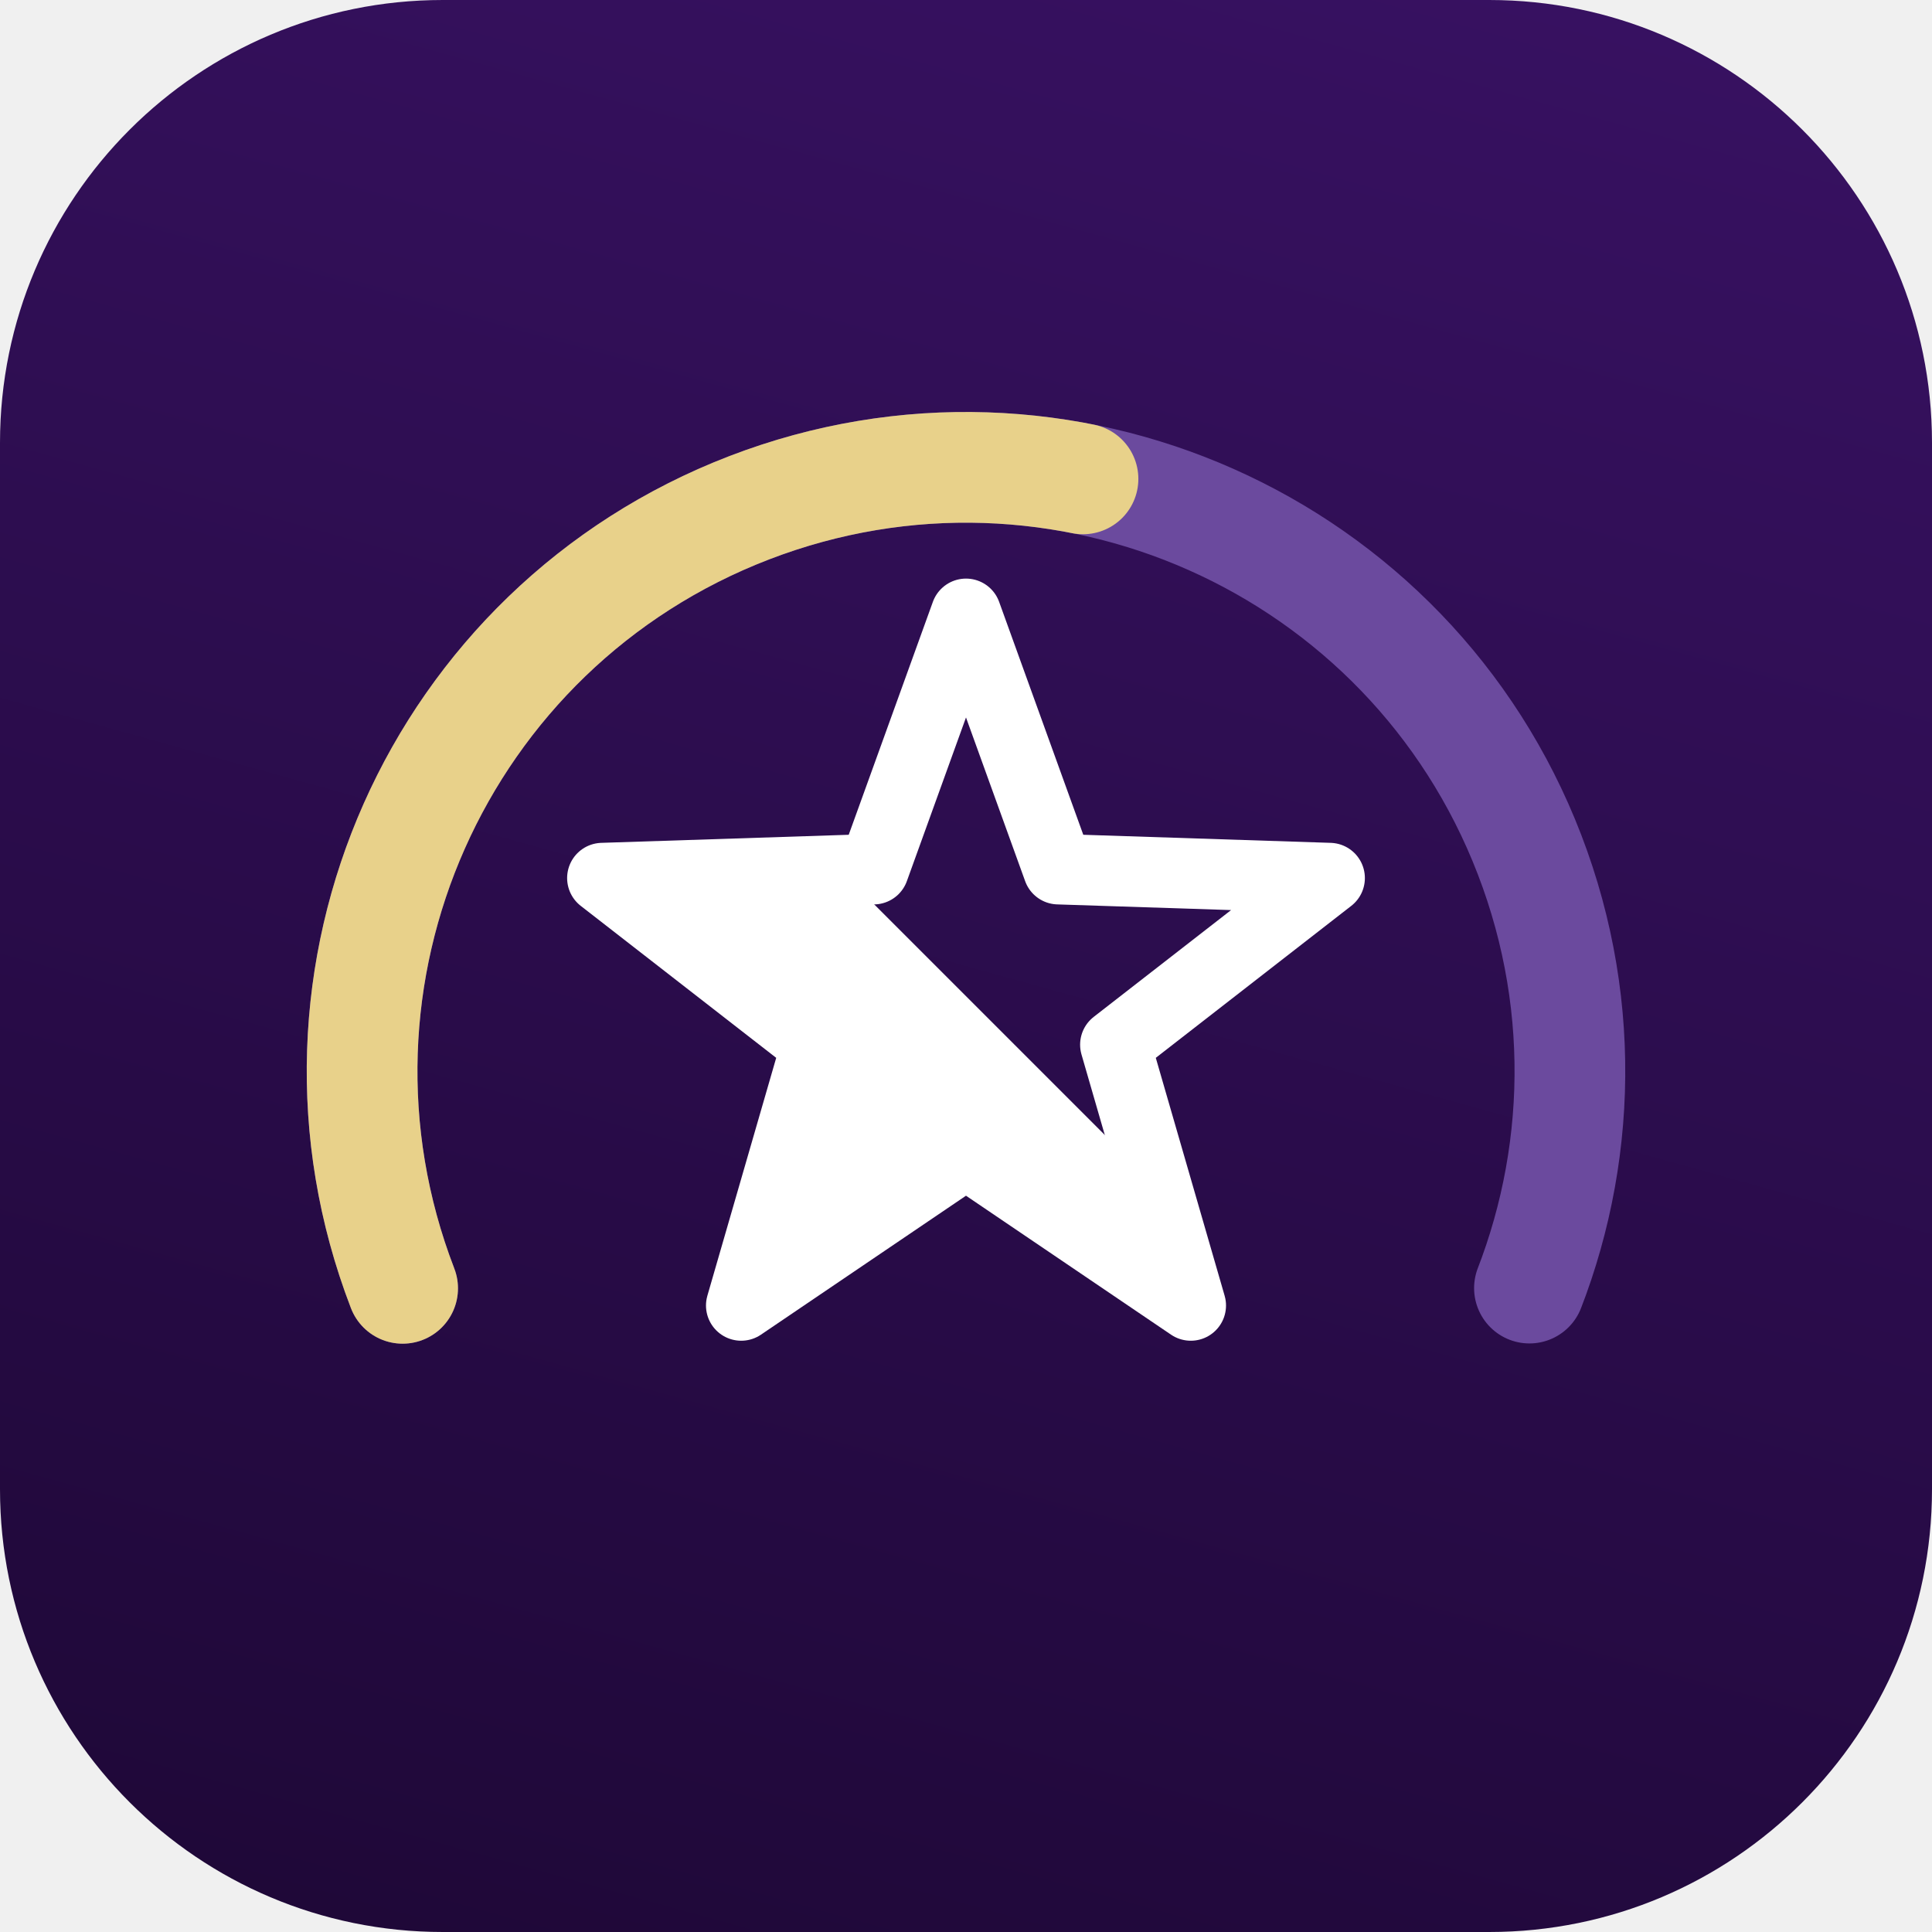
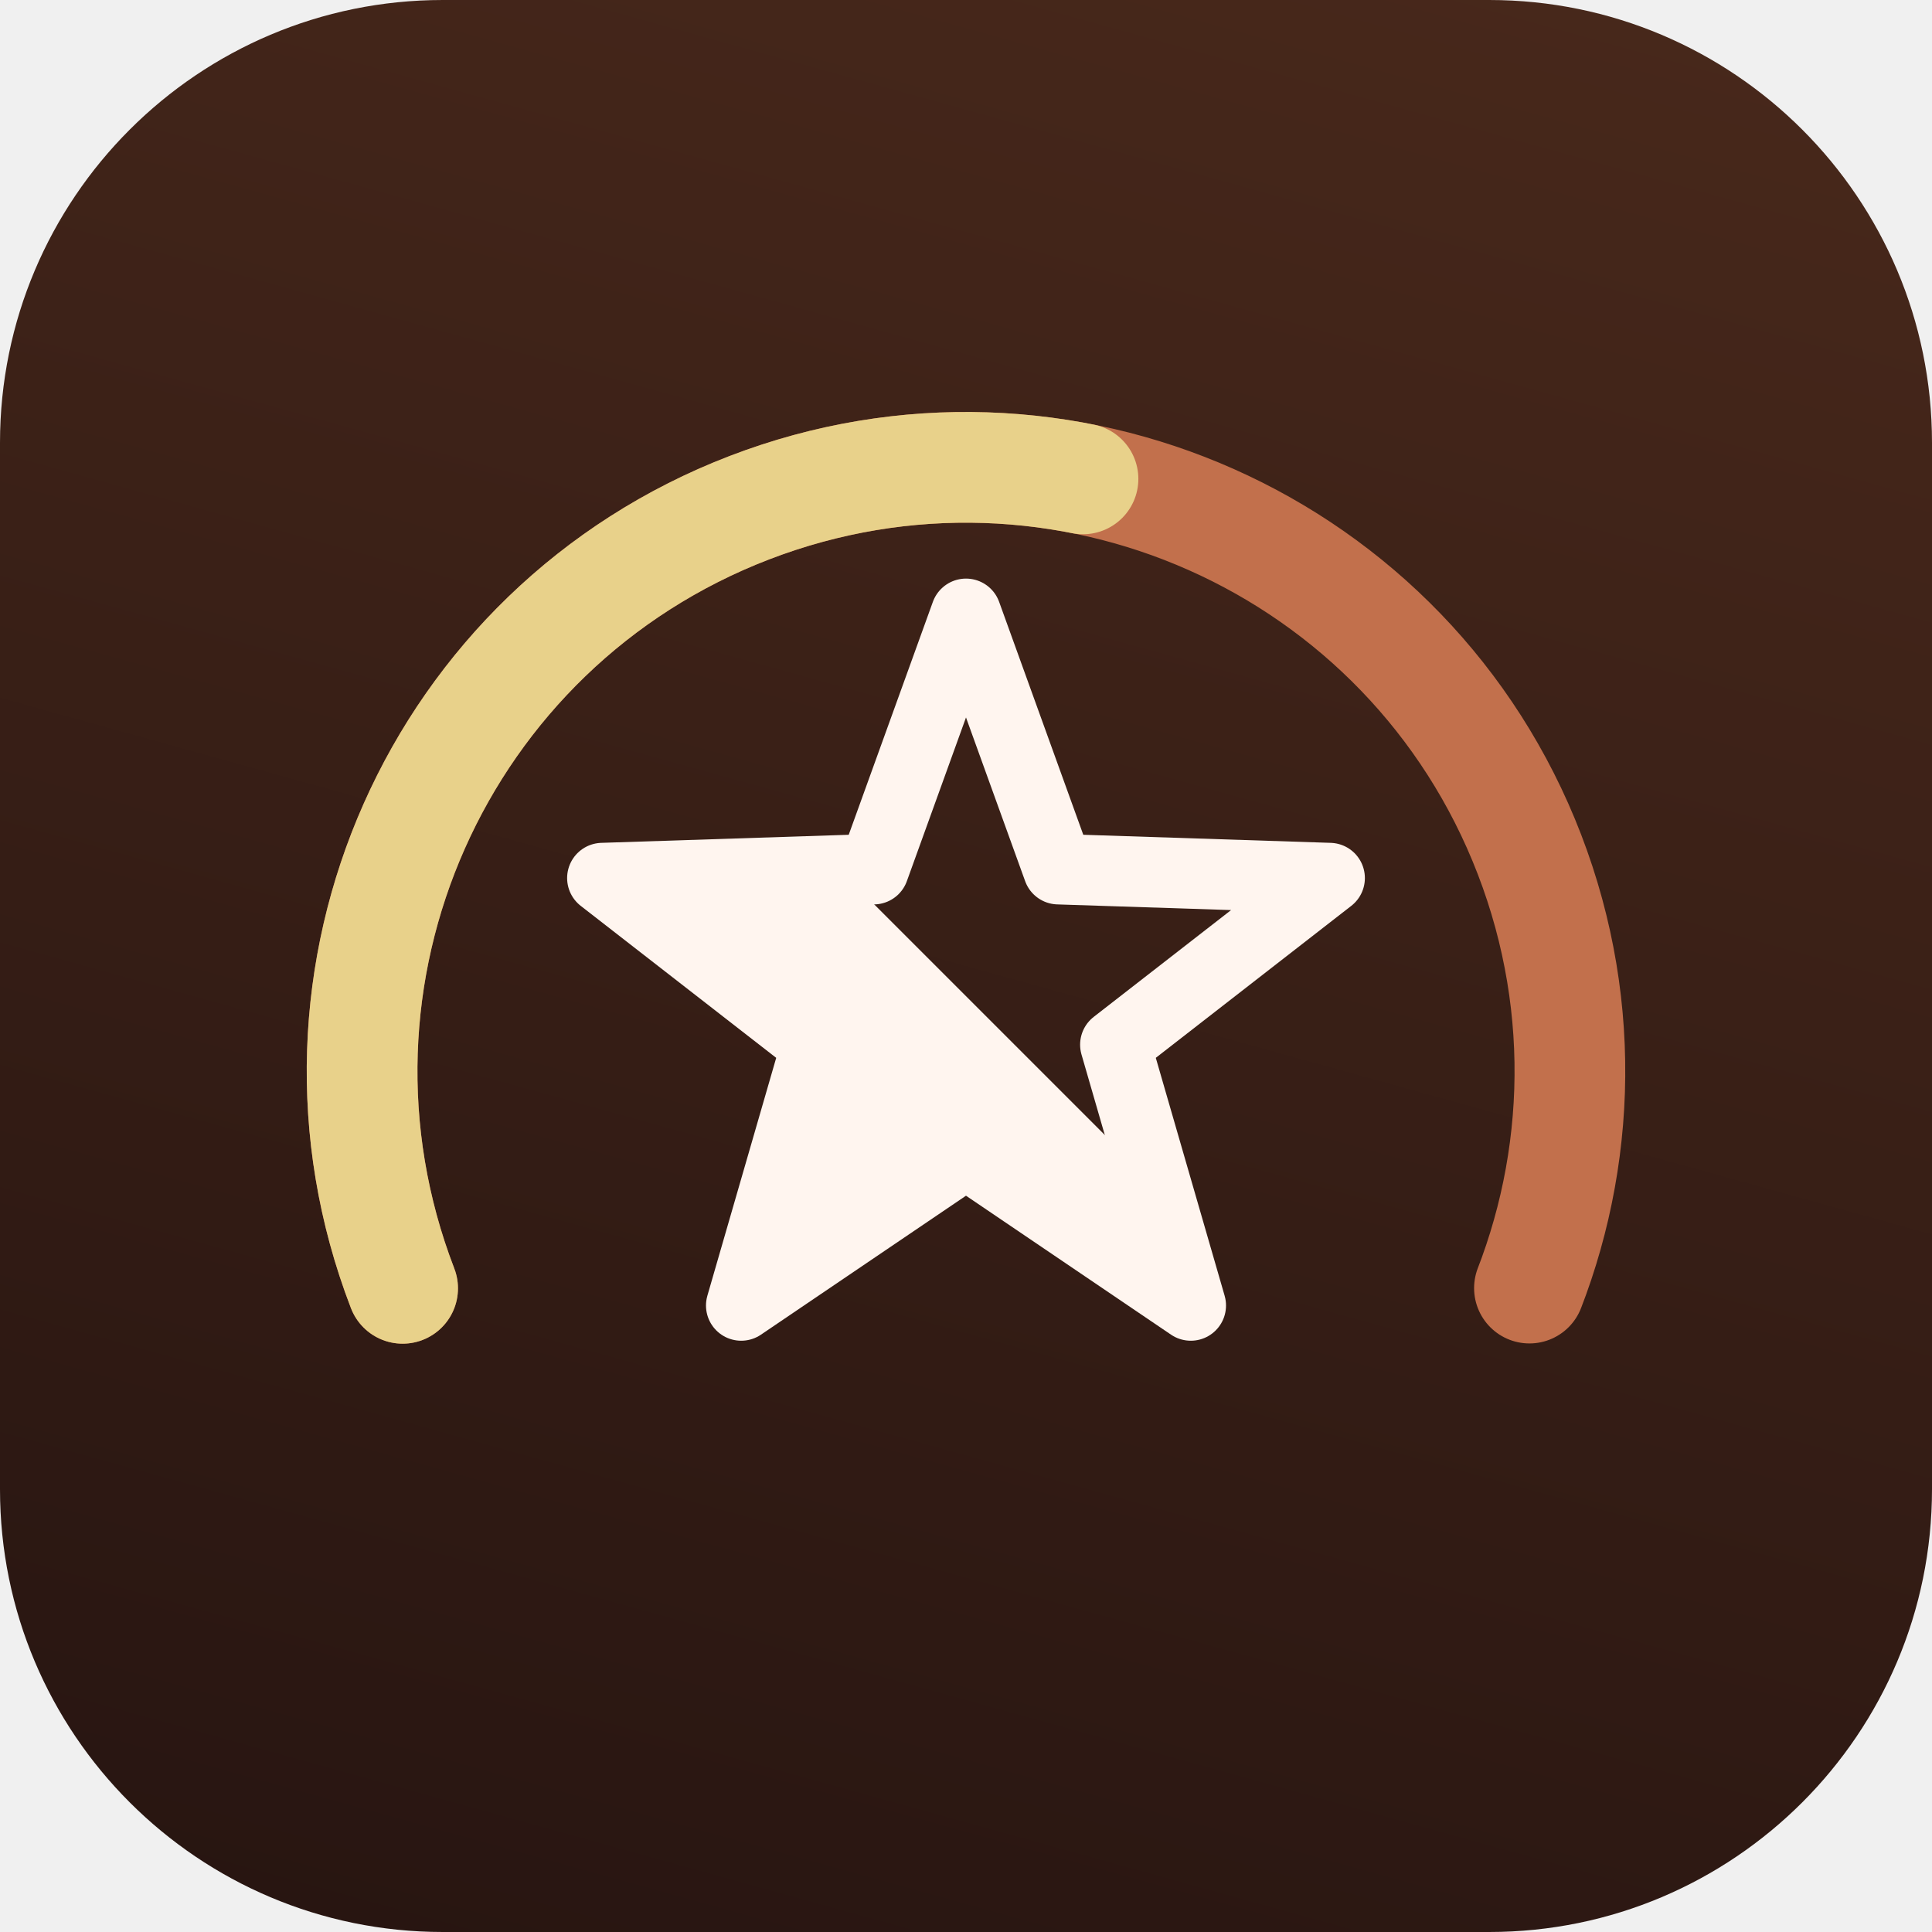
<svg xmlns="http://www.w3.org/2000/svg" viewBox="0 0 192 192" width="192" height="192" role="img" aria-label="2hbk">
  <defs>
    <linearGradient id="tile" x1="0" y1="0" x2="1" y2="1" gradientTransform="rotate(60 0.5 0.5)">
-       <stop offset="0" stop-color="#3a1266" />
-       <stop offset="1" stop-color="#1c0733" />
+       <stop offset="0" stop-color="#4b2a1c" />
+       <stop offset="1" stop-color="#241310" />
    </linearGradient>
    <path id="star" d="M96.00 61.00 L105.17 86.38 L132.14 87.26 L110.84 103.82 L118.34 129.74 L96.00 114.60 L73.66 129.74 L81.16 103.82 L59.86 87.26 L86.83 86.38 Z" />
    <clipPath id="lowerLeftHalf">
      <polygon points="-20,-17 209,212 -20,212" />
    </clipPath>
  </defs>
  <rect width="192" height="192" rx="44" fill="url(#tile)" />
  <g transform="rotate(158.96 96 106.46)" fill="none" stroke-width="11" stroke-linecap="round">
-     <circle cx="96" cy="106.46" r="60" stroke="#6b4a9e" stroke-dasharray="232.6 144.4" />
+     <circle cx="96" cy="106.46" r="60" stroke="#c2704c" stroke-dasharray="232.6 144.4" />
    <circle cx="96" cy="106.46" r="60" stroke="#e8d18a" stroke-dasharray="128 249" />
  </g>
-   <use href="#star" fill="#ffffff" clip-path="url(#lowerLeftHalf)" />
-   <use href="#star" fill="none" stroke="#ffffff" stroke-width="7" stroke-linejoin="round" stroke-linecap="round" />
+   <use href="#star" fill="#fff5ef" clip-path="url(#lowerLeftHalf)" />
+   <use href="#star" fill="none" stroke="#fff5ef" stroke-width="7" stroke-linejoin="round" stroke-linecap="round" />
</svg>
